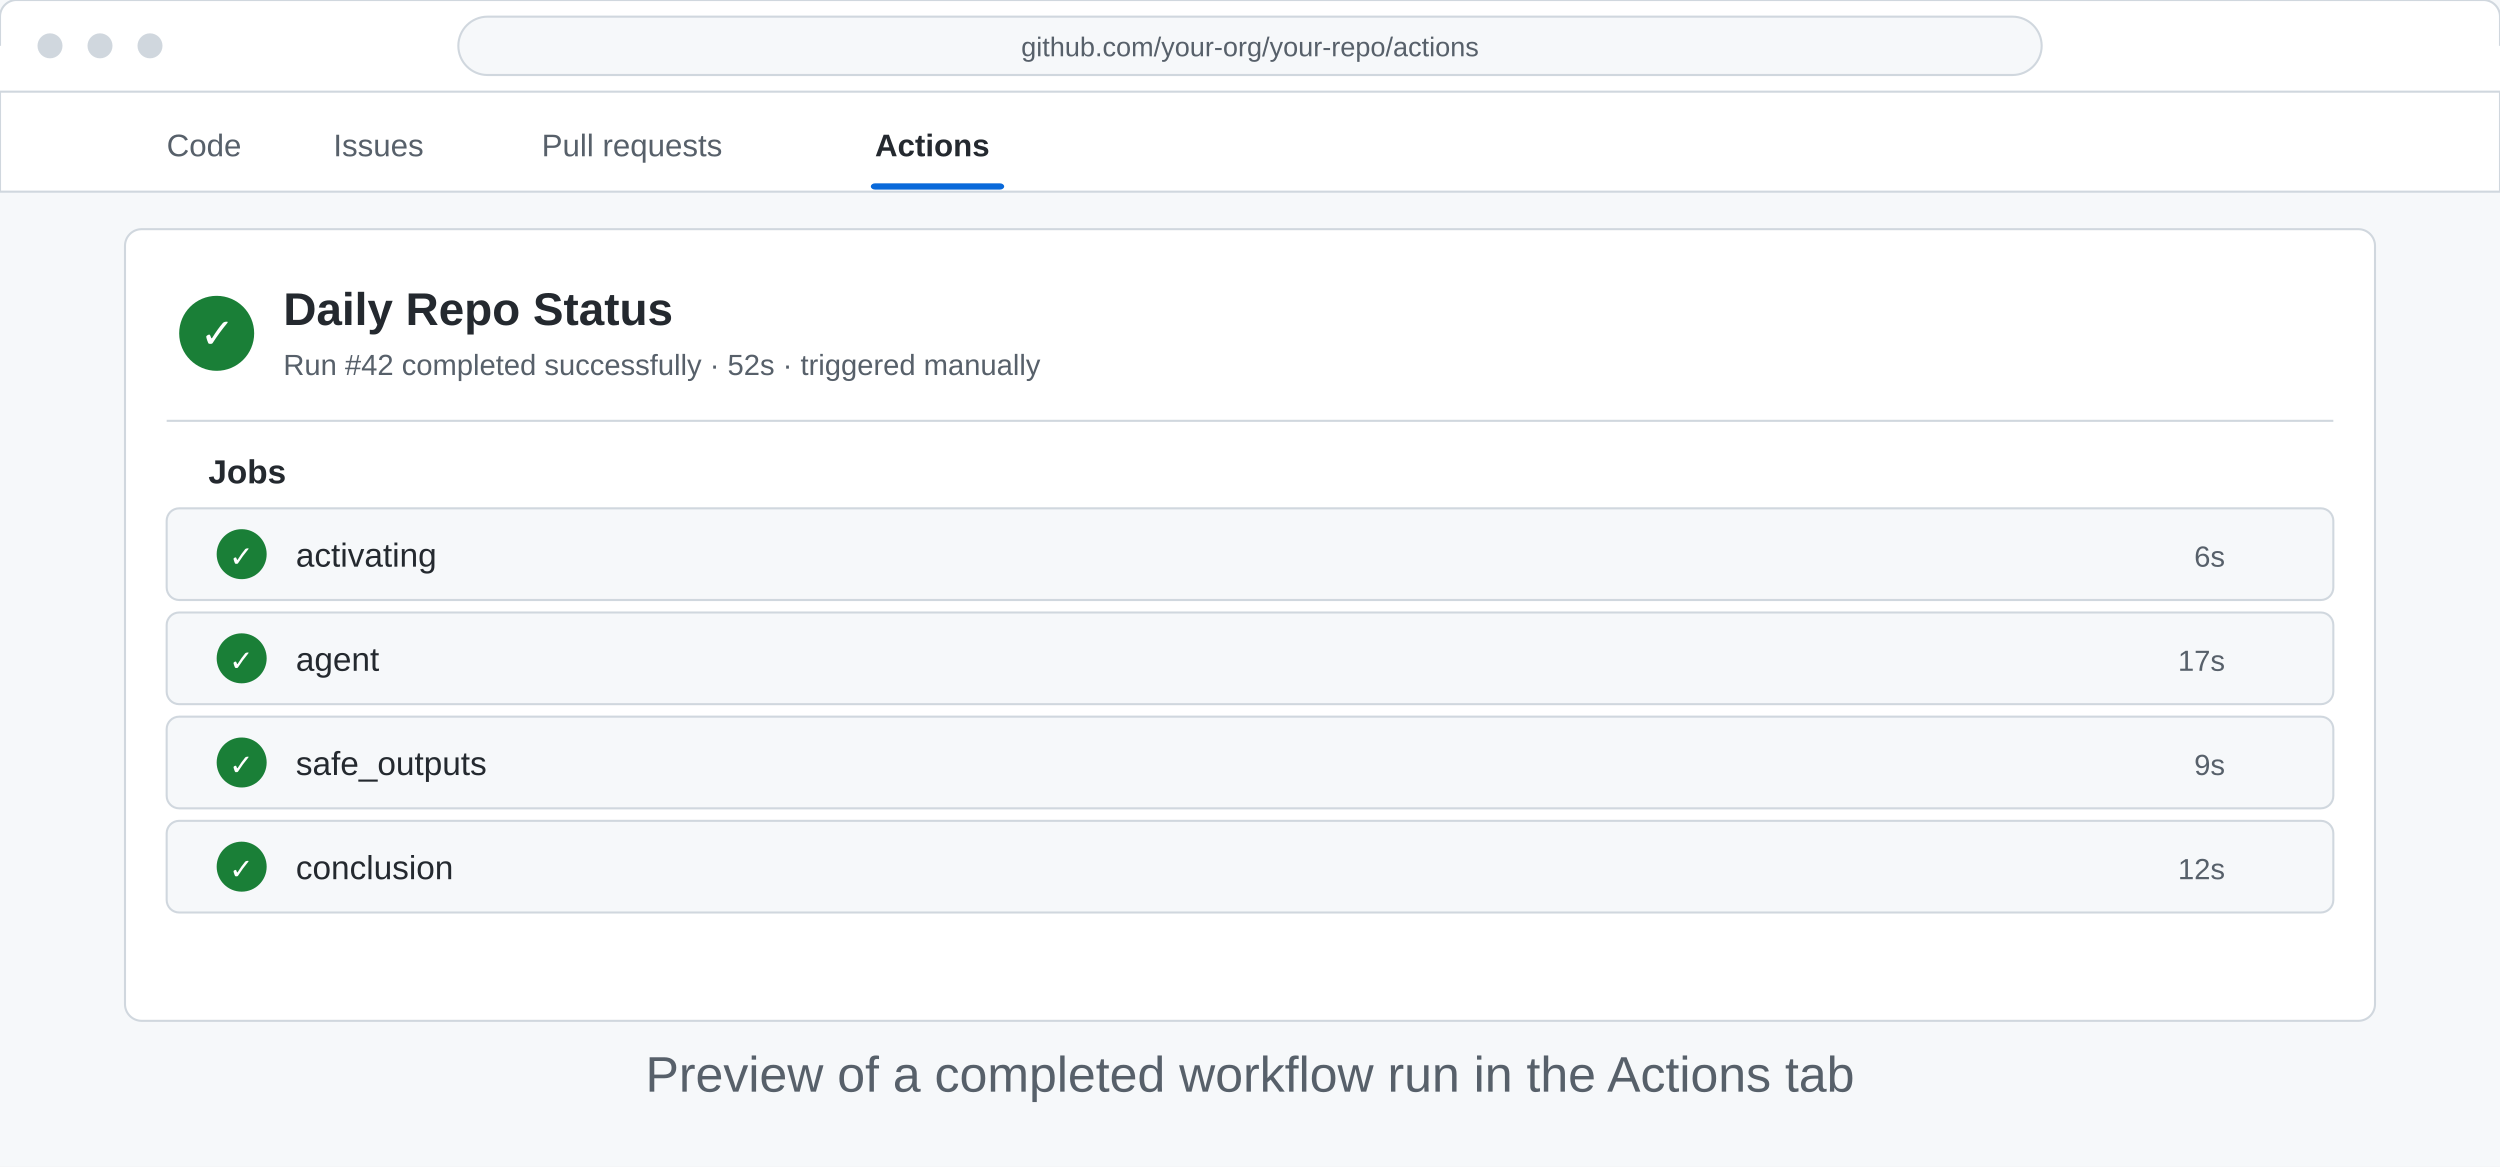
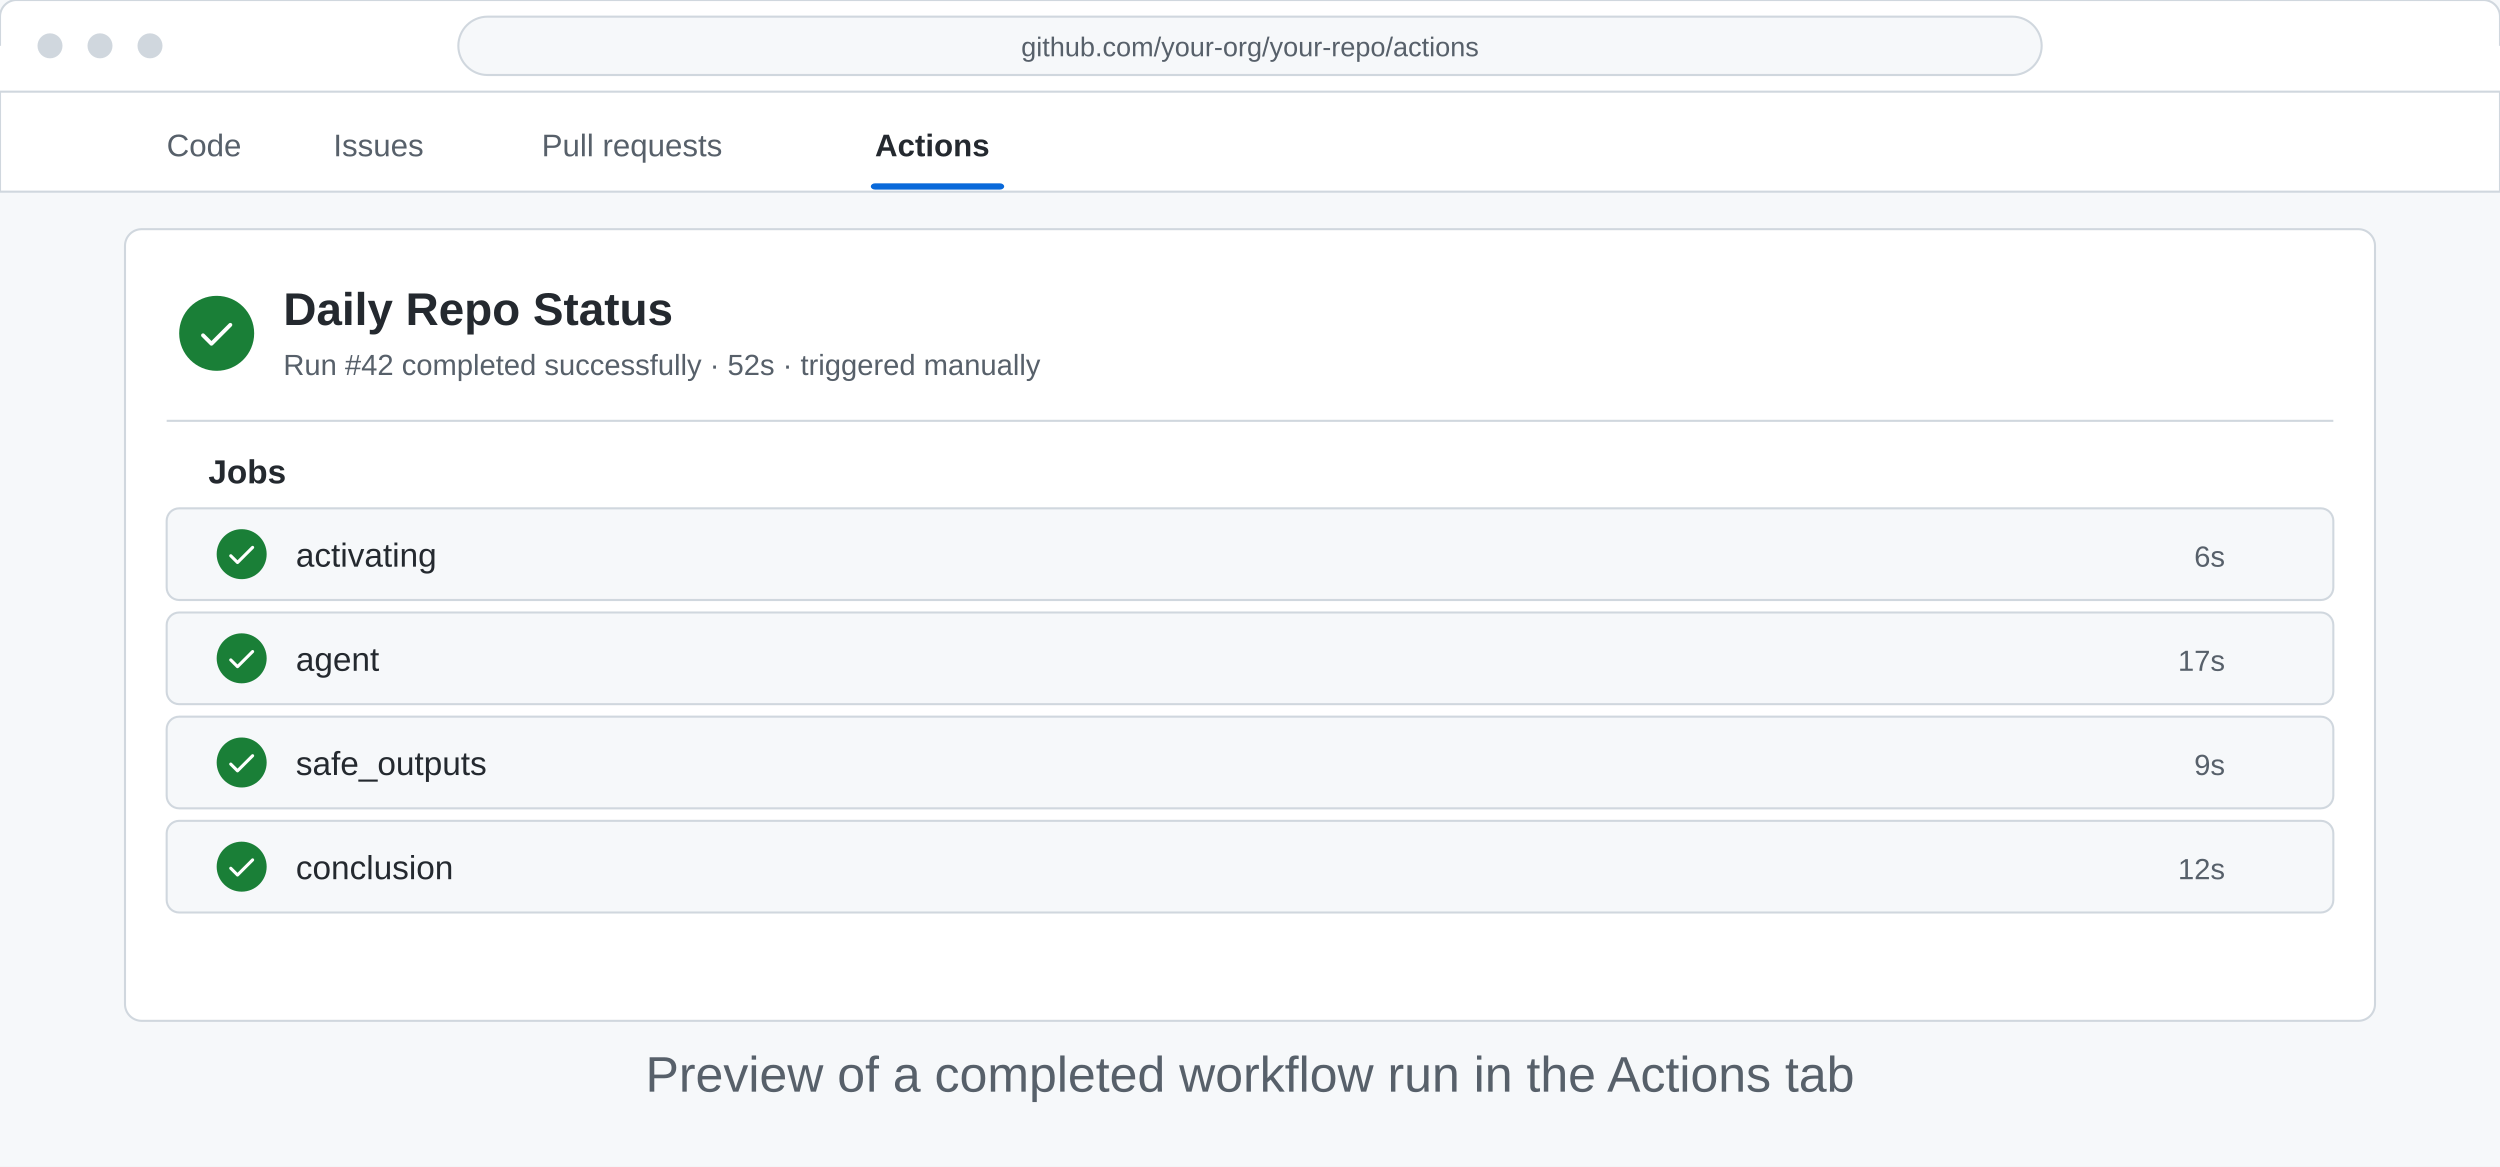
<svg xmlns="http://www.w3.org/2000/svg" viewBox="0 0 1200 560" width="1200" height="560" role="img" aria-label="Preview of a completed workflow run in the Actions tab">
  <rect width="1200" height="560" fill="#f6f8fa" />
  <rect x="0" y="0" width="1200" height="44" rx="8" fill="#ffffff" stroke="#d0d7de" stroke-width="1" />
  <rect x="0" y="22" width="1200" height="22" fill="#ffffff" />
  <circle cx="24" cy="22" r="6" fill="#d0d7de" />
  <circle cx="48" cy="22" r="6" fill="#d0d7de" />
  <circle cx="72" cy="22" r="6" fill="#d0d7de" />
  <rect x="220" y="8" width="760" height="28" rx="14" fill="#f6f8fa" stroke="#d0d7de" stroke-width="1" />
  <text x="600" y="27" font-family="Arial, sans-serif" font-size="13" fill="#57606a" text-anchor="middle">github.com/your-org/your-repo/actions</text>
  <rect x="0" y="44" width="1200" height="48" fill="#ffffff" stroke="#d0d7de" stroke-width="1" />
  <text x="80" y="75" font-family="Arial, sans-serif" font-size="15" fill="#57606a">Code</text>
  <text x="160" y="75" font-family="Arial, sans-serif" font-size="15" fill="#57606a">Issues</text>
  <text x="260" y="75" font-family="Arial, sans-serif" font-size="15" fill="#57606a">Pull requests</text>
  <text x="420" y="75" font-family="Arial, sans-serif" font-size="15" fill="#24292f" font-weight="bold">Actions</text>
  <rect x="418" y="88" width="64" height="3" fill="#0969da" rx="2" />
  <rect x="60" y="110" width="1080" height="380" rx="8" fill="#ffffff" stroke="#d0d7de" stroke-width="1" />
  <circle cx="104" cy="160" r="18" fill="#1a7f37" />
-   <text x="96" y="167" font-family="Arial, sans-serif" font-size="20" font-weight="bold" fill="#ffffff">✓</text>
+   <path d="M13.78 4.22a.75.75 0 0 1 0 1.06l-7.25 7.25a.75.75 0 0 1-1.06 0L2.22 9.28a.75.75 0 0 1 1.06-1.06L6 10.94l6.72-6.72a.75.75 0 0 1 1.06 0Z" fill="#ffffff" transform="translate(94 150) scale(1.25)" />
  <text x="136" y="156" font-family="Arial, sans-serif" font-size="22" font-weight="bold" fill="#24292f">Daily Repo Status</text>
  <text x="136" y="180" font-family="Arial, sans-serif" font-size="14" fill="#57606a">Run #42 completed successfully · 52s · triggered manually</text>
  <line x1="80" y1="202" x2="1120" y2="202" stroke="#d0d7de" stroke-width="1" />
  <text x="100" y="232" font-family="Arial, sans-serif" font-size="16" font-weight="bold" fill="#24292f">Jobs</text>
  <rect x="80" y="244" width="1040" height="44" rx="6" fill="#f6f8fa" stroke="#d0d7de" stroke-width="1" />
  <circle cx="116" cy="266" r="12" fill="#1a7f37" />
-   <text x="110" y="272" font-family="Arial, sans-serif" font-size="14" font-weight="bold" fill="#ffffff">✓</text>
+   <path d="M13.78 4.22a.75.75 0 0 1 0 1.06l-7.25 7.25a.75.75 0 0 1-1.06 0L2.22 9.28a.75.75 0 0 1 1.06-1.06L6 10.94l6.72-6.72a.75.75 0 0 1 1.06 0Z" fill="#ffffff" transform="translate(108 258)" />
  <text x="142" y="272" font-family="Arial, sans-serif" font-size="16" fill="#24292f">activating</text>
  <text x="1068" y="272" font-family="Arial, sans-serif" font-size="14" fill="#57606a" text-anchor="end">6s</text>
  <rect x="80" y="294" width="1040" height="44" rx="6" fill="#f6f8fa" stroke="#d0d7de" stroke-width="1" />
  <circle cx="116" cy="316" r="12" fill="#1a7f37" />
-   <text x="110" y="322" font-family="Arial, sans-serif" font-size="14" font-weight="bold" fill="#ffffff">✓</text>
+   <path d="M13.78 4.22a.75.75 0 0 1 0 1.06l-7.25 7.25a.75.75 0 0 1-1.06 0L2.22 9.28a.75.75 0 0 1 1.06-1.06L6 10.94l6.72-6.72a.75.75 0 0 1 1.06 0Z" fill="#ffffff" transform="translate(108 308)" />
  <text x="142" y="322" font-family="Arial, sans-serif" font-size="16" fill="#24292f">agent</text>
  <text x="1068" y="322" font-family="Arial, sans-serif" font-size="14" fill="#57606a" text-anchor="end">17s</text>
  <rect x="80" y="344" width="1040" height="44" rx="6" fill="#f6f8fa" stroke="#d0d7de" stroke-width="1" />
  <circle cx="116" cy="366" r="12" fill="#1a7f37" />
-   <text x="110" y="372" font-family="Arial, sans-serif" font-size="14" font-weight="bold" fill="#ffffff">✓</text>
+   <path d="M13.78 4.22a.75.75 0 0 1 0 1.06l-7.25 7.25a.75.75 0 0 1-1.06 0L2.22 9.28a.75.75 0 0 1 1.06-1.06L6 10.94l6.72-6.72a.75.75 0 0 1 1.06 0Z" fill="#ffffff" transform="translate(108 358)" />
  <text x="142" y="372" font-family="Arial, sans-serif" font-size="16" fill="#24292f">safe_outputs</text>
  <text x="1068" y="372" font-family="Arial, sans-serif" font-size="14" fill="#57606a" text-anchor="end">9s</text>
  <rect x="80" y="394" width="1040" height="44" rx="6" fill="#f6f8fa" stroke="#d0d7de" stroke-width="1" />
  <circle cx="116" cy="416" r="12" fill="#1a7f37" />
-   <text x="110" y="422" font-family="Arial, sans-serif" font-size="14" font-weight="bold" fill="#ffffff">✓</text>
+   <path d="M13.78 4.22a.75.75 0 0 1 0 1.06l-7.25 7.25a.75.75 0 0 1-1.06 0L2.22 9.28a.75.75 0 0 1 1.06-1.06L6 10.94l6.72-6.72a.75.75 0 0 1 1.06 0Z" fill="#ffffff" transform="translate(108 408)" />
  <text x="142" y="422" font-family="Arial, sans-serif" font-size="16" fill="#24292f">conclusion</text>
  <text x="1068" y="422" font-family="Arial, sans-serif" font-size="14" fill="#57606a" text-anchor="end">12s</text>
  <text x="600" y="524" text-anchor="middle" font-family="Arial, sans-serif" font-size="24" fill="#57606a">Preview of a completed workflow run in the Actions tab</text>
</svg>
